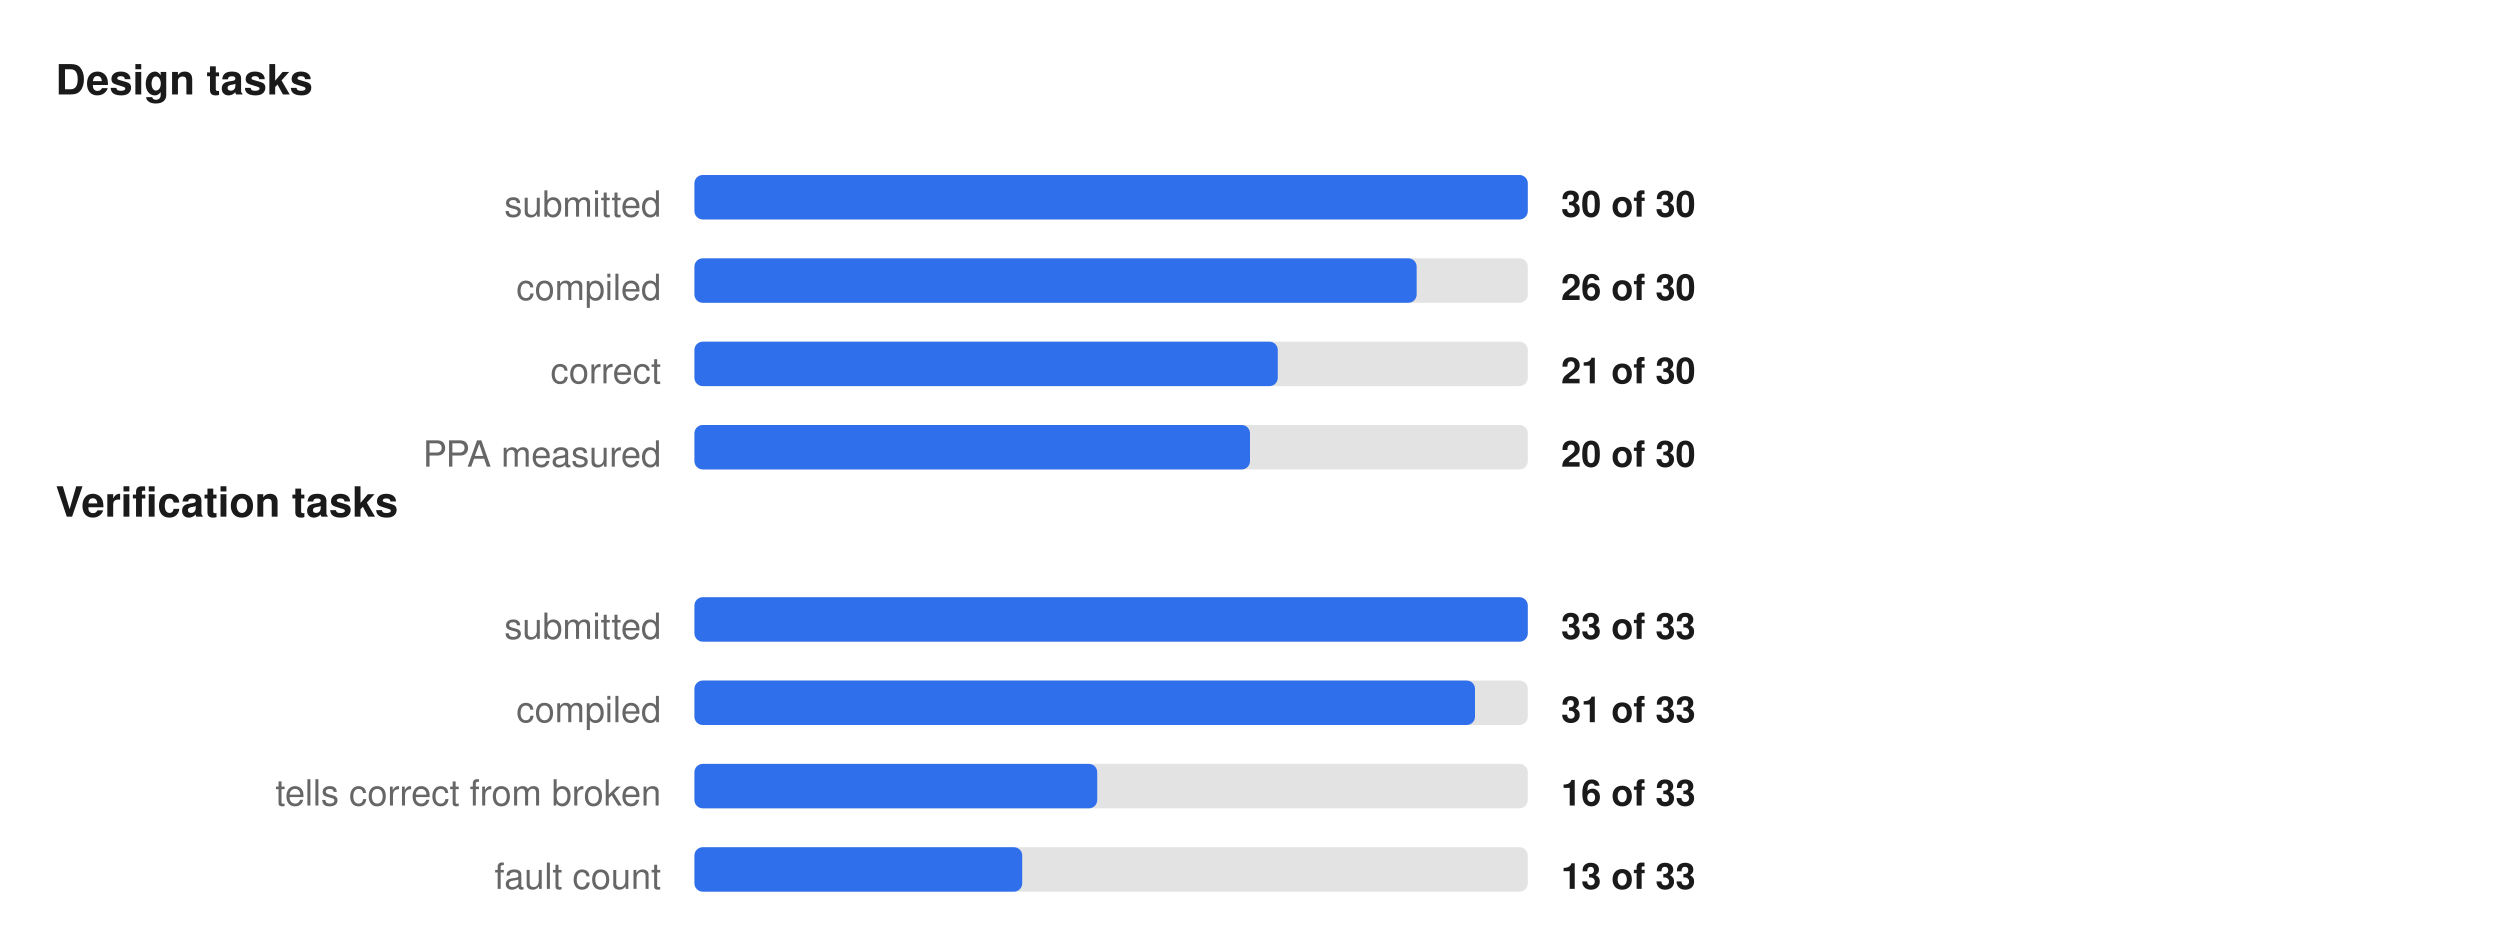
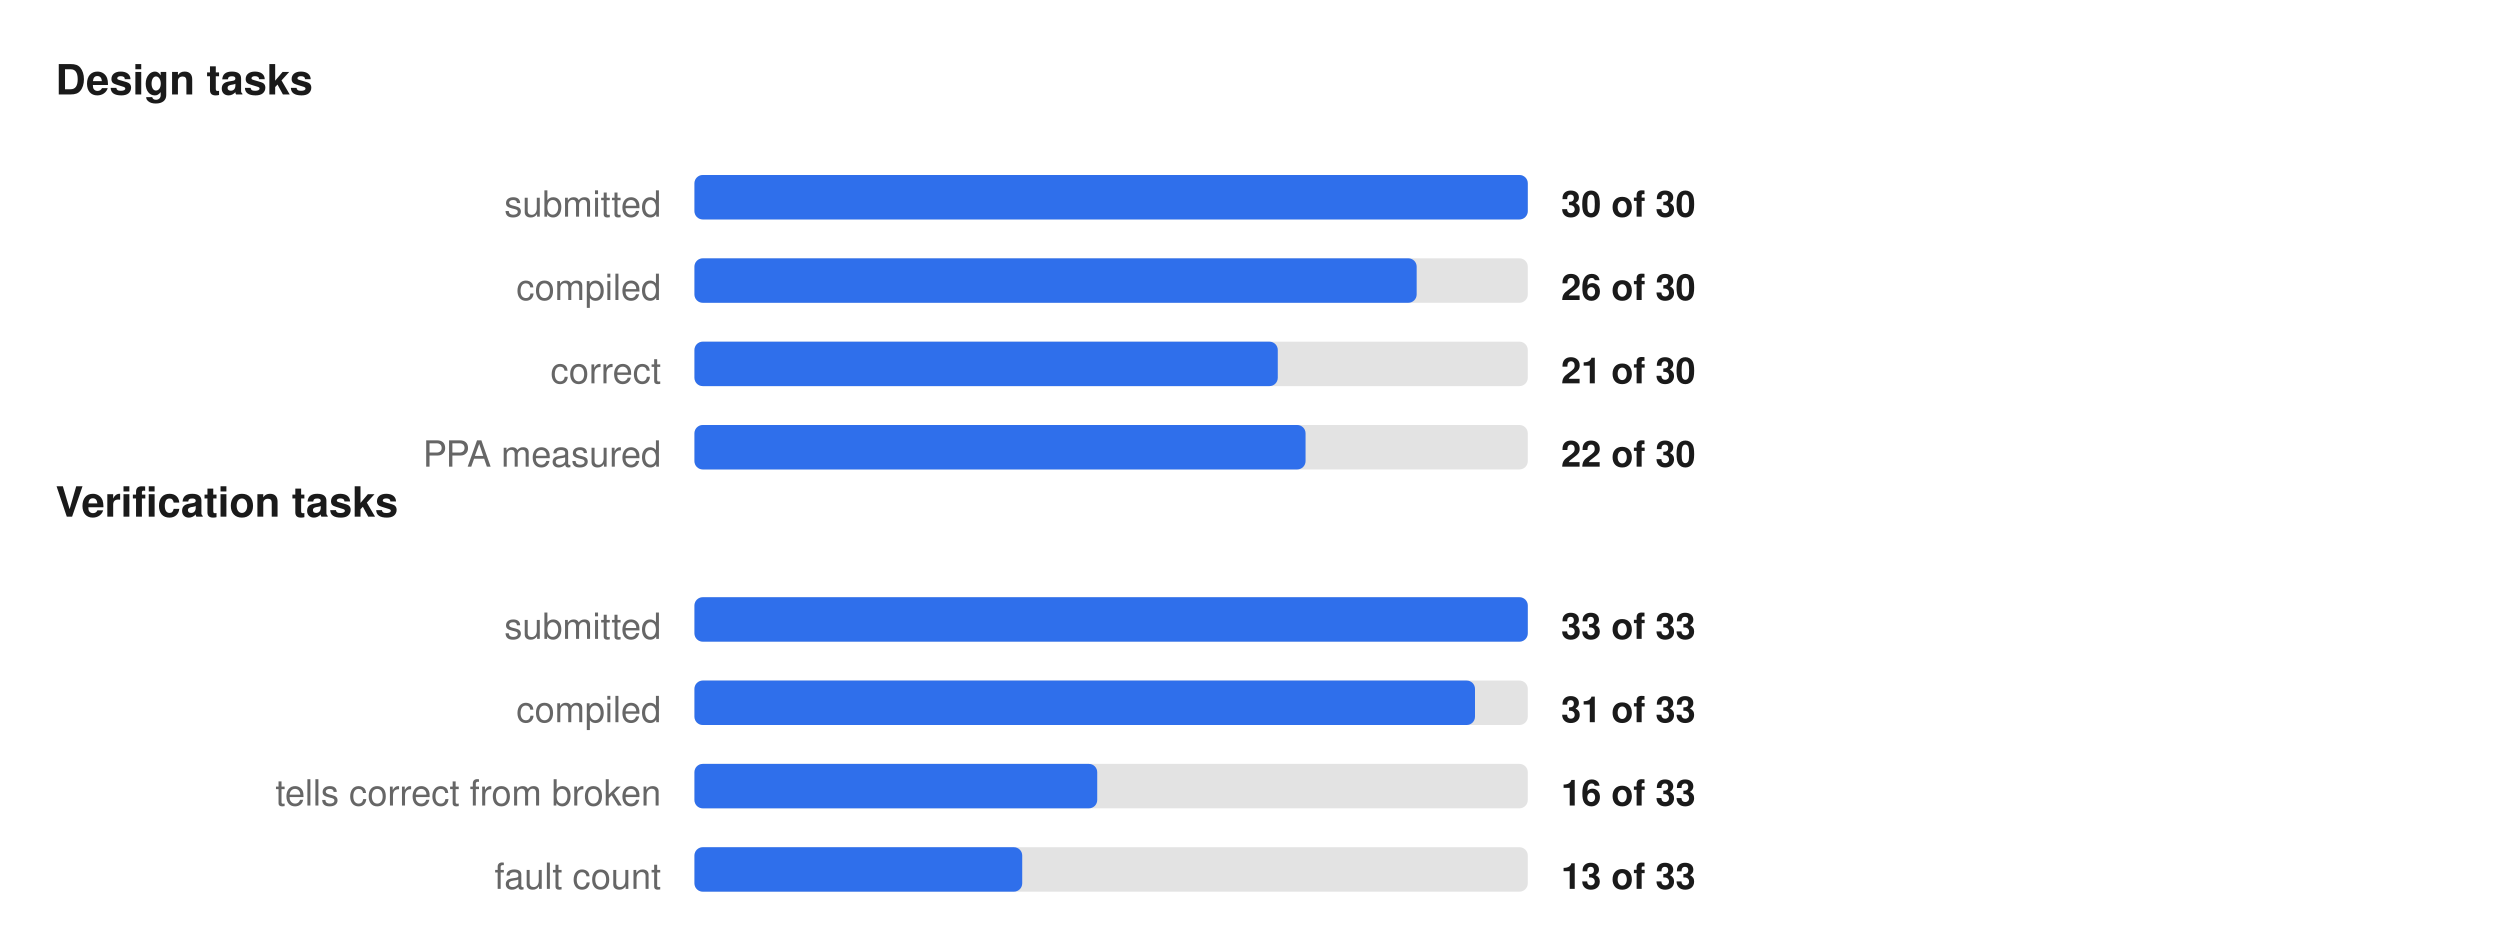
<svg xmlns="http://www.w3.org/2000/svg" viewBox="0 0 900 340" font-family="-apple-system,BlinkMacSystemFont,Segoe UI,Helvetica,Arial,sans-serif">
  <rect width="900" height="340" fill="none" />
  <text x="20" y="34" fill="#1a1a1a" font-size="15" font-weight="600">Design tasks</text>
  <text x="238" y="78" fill="#666" font-size="13" text-anchor="end">submitted</text>
  <rect x="250" y="63" width="300" height="16" rx="3" fill="#e3e3e3" />
  <rect x="250" y="63" width="300" height="16" rx="3" fill="#2f6feb" />
  <text x="562" y="78" fill="#1a1a1a" font-size="13" font-weight="600">30 of 30</text>
  <text x="238" y="108" fill="#666" font-size="13" text-anchor="end">compiled</text>
  <rect x="250" y="93" width="300" height="16" rx="3" fill="#e3e3e3" />
  <rect x="250" y="93" width="260" height="16" rx="3" fill="#2f6feb" />
  <text x="562" y="108" fill="#1a1a1a" font-size="13" font-weight="600">26 of 30</text>
  <text x="238" y="138" fill="#666" font-size="13" text-anchor="end">correct</text>
  <rect x="250" y="123" width="300" height="16" rx="3" fill="#e3e3e3" />
  <rect x="250" y="123" width="210" height="16" rx="3" fill="#2f6feb" />
  <text x="562" y="138" fill="#1a1a1a" font-size="13" font-weight="600">21 of 30</text>
  <text x="238" y="168" fill="#666" font-size="13" text-anchor="end">PPA measured</text>
  <rect x="250" y="153" width="300" height="16" rx="3" fill="#e3e3e3" />
-   <rect x="250" y="153" width="200" height="16" rx="3" fill="#2f6feb" />
-   <text x="562" y="168" fill="#1a1a1a" font-size="13" font-weight="600">20 of 30</text>
+   <rect x="250" y="153" width="220" height="16" rx="3" fill="#2f6feb" />
+   <text x="562" y="168" fill="#1a1a1a" font-size="13" font-weight="600">22 of 30</text>
  <text x="20" y="186" fill="#1a1a1a" font-size="15" font-weight="600">Verification tasks</text>
  <text x="238" y="230" fill="#666" font-size="13" text-anchor="end">submitted</text>
  <rect x="250" y="215" width="300" height="16" rx="3" fill="#e3e3e3" />
  <rect x="250" y="215" width="300" height="16" rx="3" fill="#2f6feb" />
  <text x="562" y="230" fill="#1a1a1a" font-size="13" font-weight="600">33 of 33</text>
  <text x="238" y="260" fill="#666" font-size="13" text-anchor="end">compiled</text>
  <rect x="250" y="245" width="300" height="16" rx="3" fill="#e3e3e3" />
  <rect x="250" y="245" width="281" height="16" rx="3" fill="#2f6feb" />
  <text x="562" y="260" fill="#1a1a1a" font-size="13" font-weight="600">31 of 33</text>
  <text x="238" y="290" fill="#666" font-size="13" text-anchor="end">tells correct from broken</text>
  <rect x="250" y="275" width="300" height="16" rx="3" fill="#e3e3e3" />
  <rect x="250" y="275" width="145" height="16" rx="3" fill="#2f6feb" />
  <text x="562" y="290" fill="#1a1a1a" font-size="13" font-weight="600">16 of 33</text>
  <text x="238" y="320" fill="#666" font-size="13" text-anchor="end">fault count</text>
  <rect x="250" y="305" width="300" height="16" rx="3" fill="#e3e3e3" />
  <rect x="250" y="305" width="118" height="16" rx="3" fill="#2f6feb" />
  <text x="562" y="320" fill="#1a1a1a" font-size="13" font-weight="600">13 of 33</text>
</svg>
